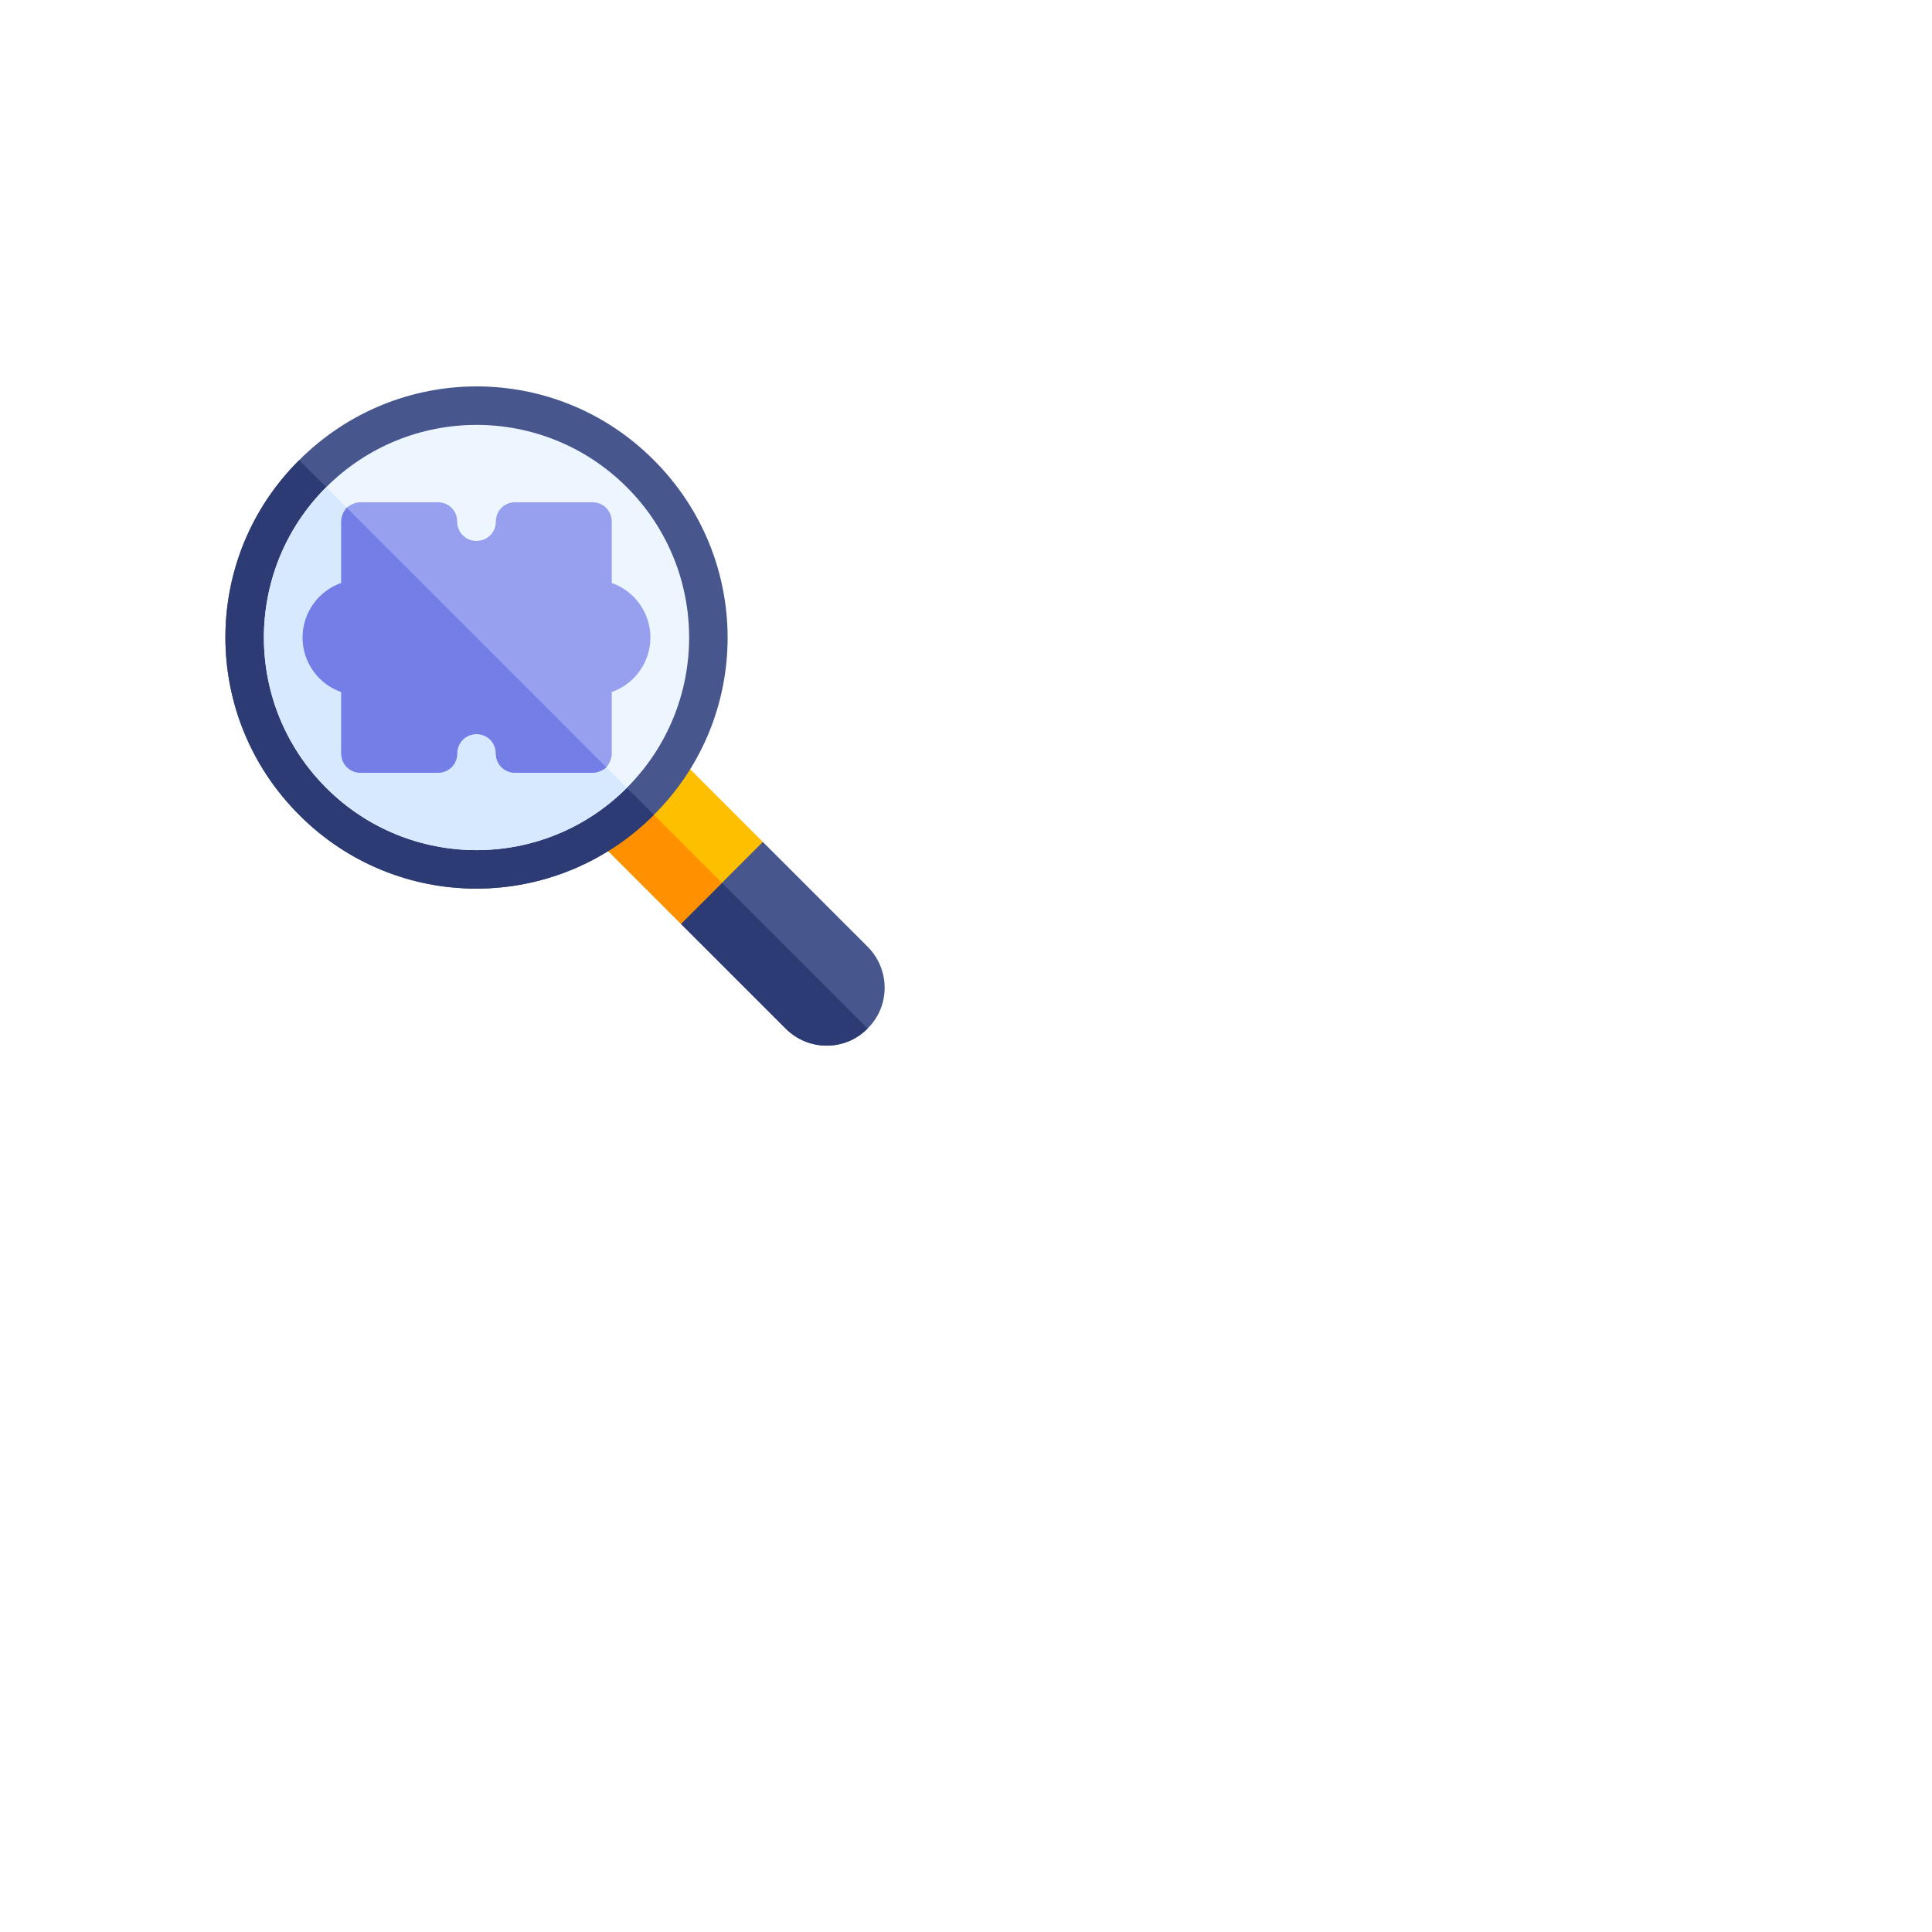
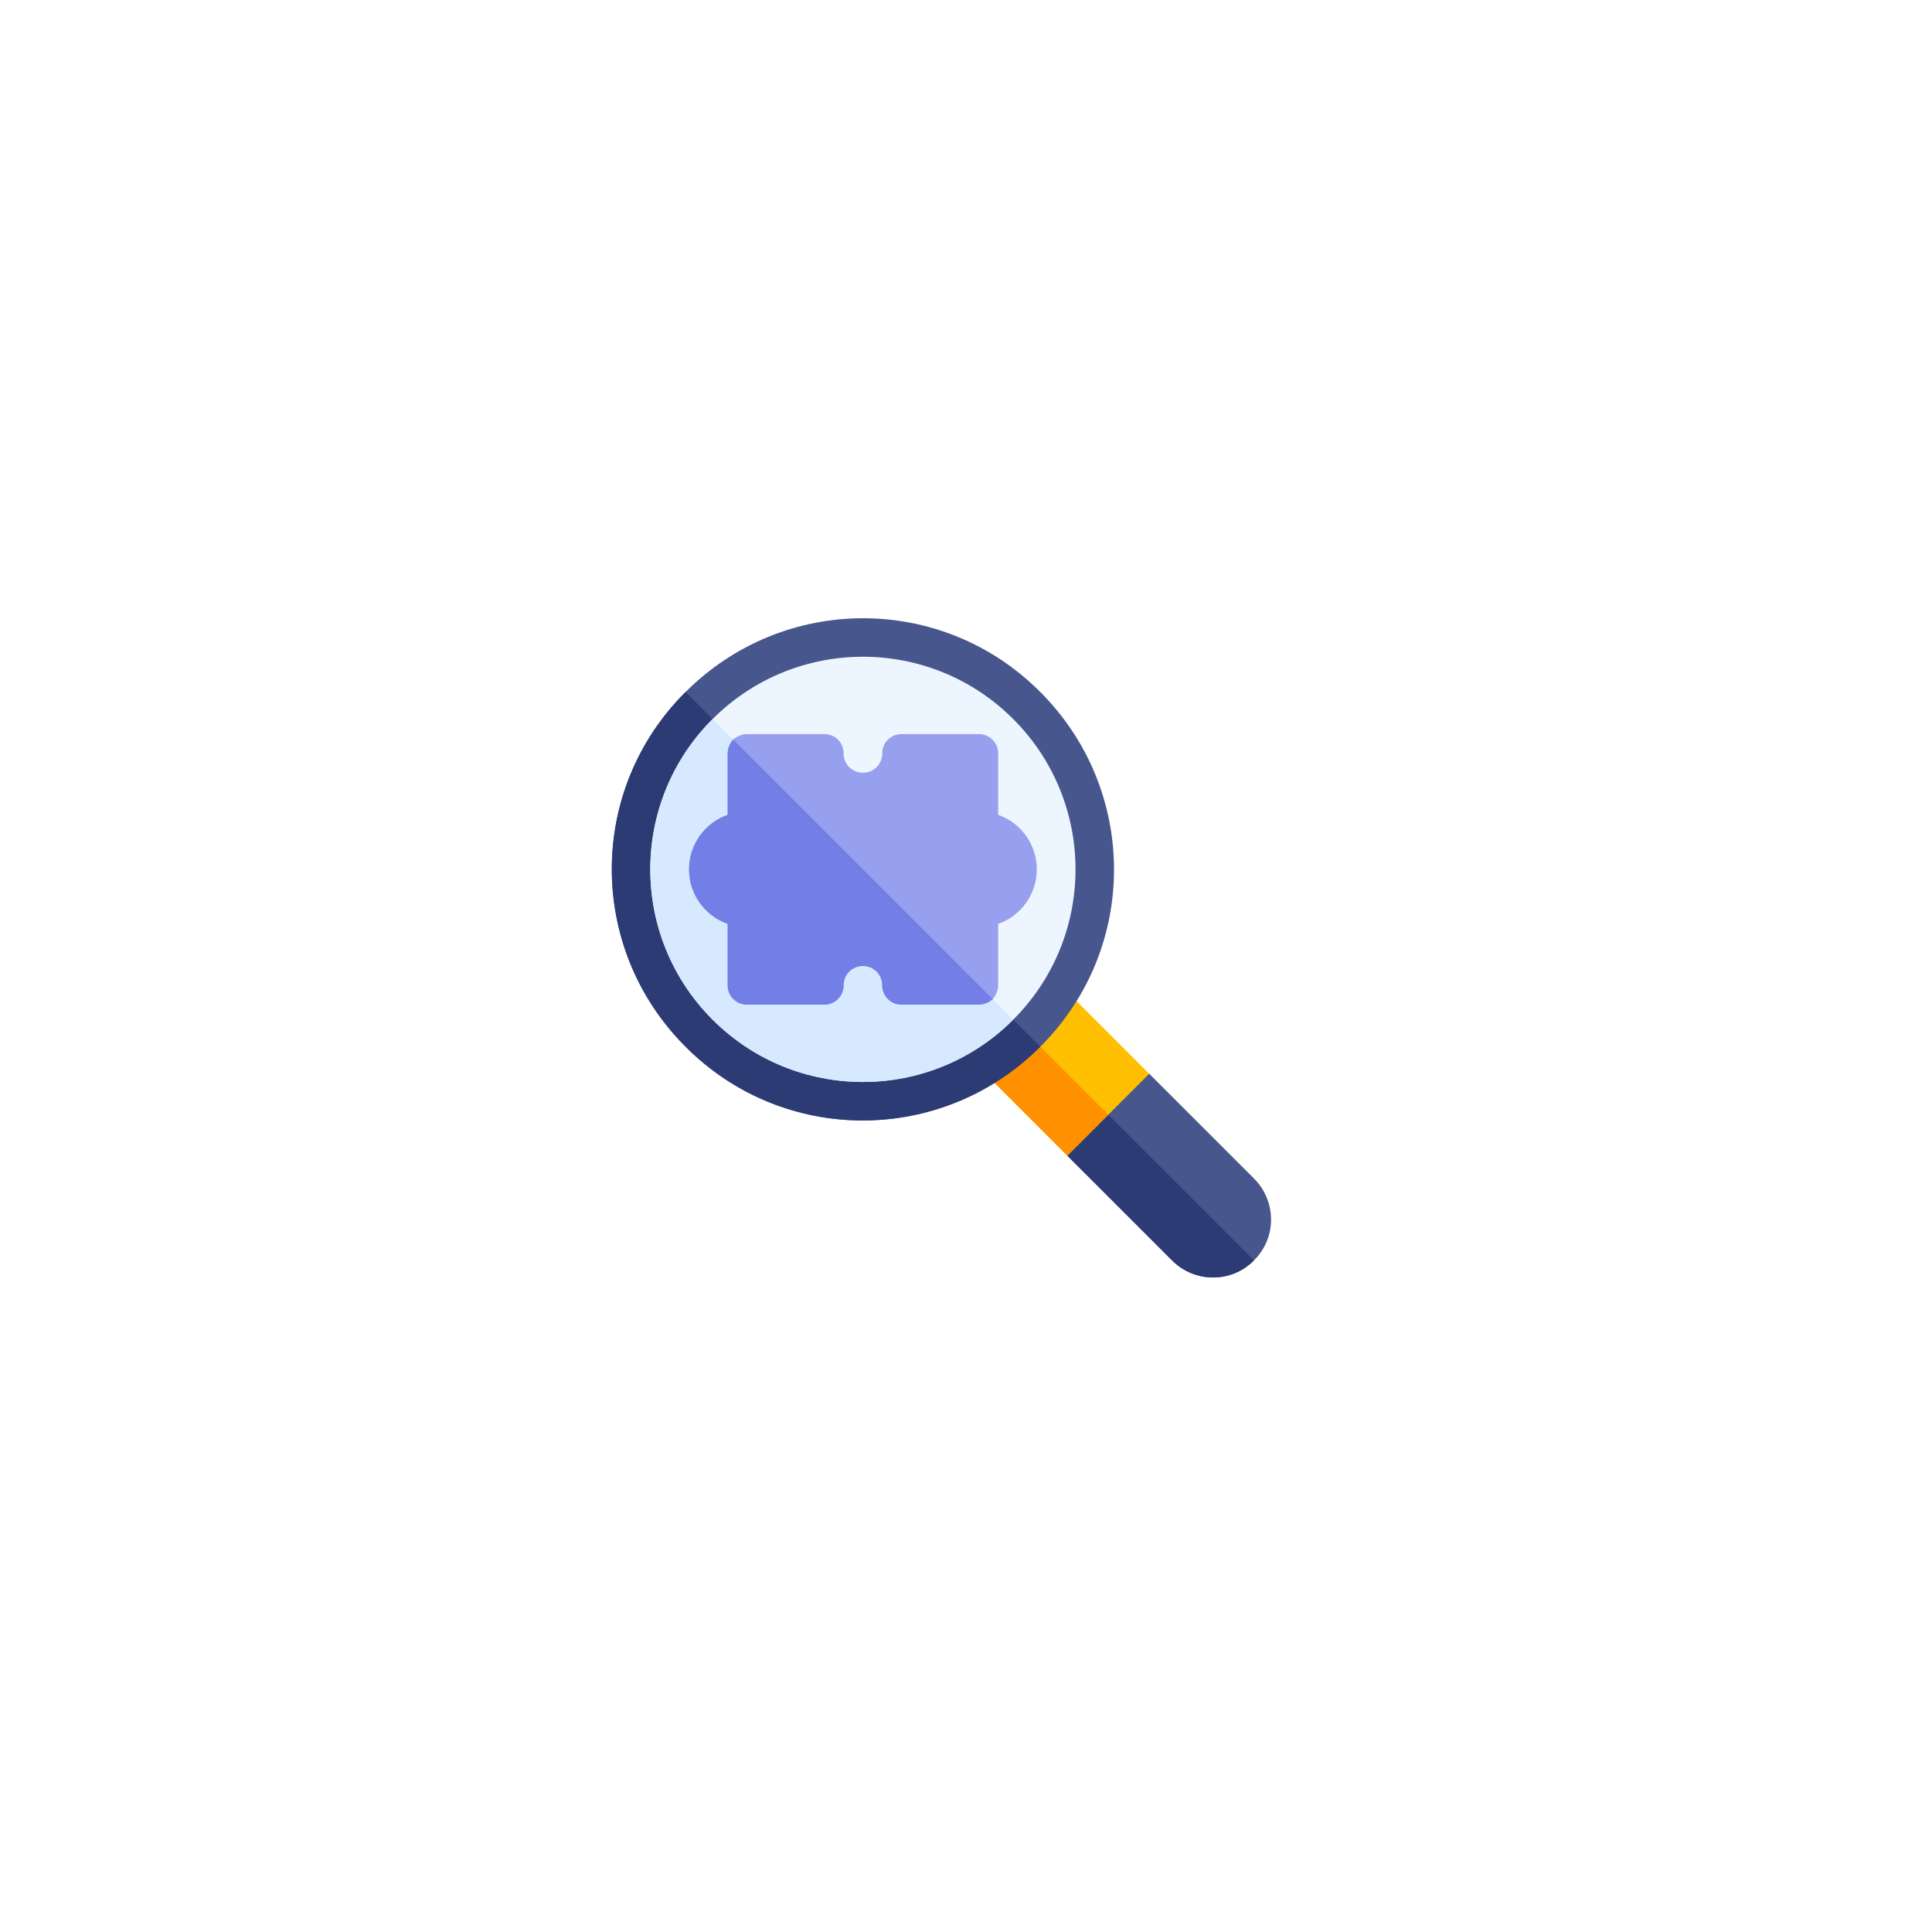
- <svg xmlns="http://www.w3.org/2000/svg" version="1.1" id="Capa_1" x="0px" y="0px" viewBox="200 -300 750 1500" xml:space="preserve" width="50" height="50">
+ <svg xmlns="http://www.w3.org/2000/svg" version="1.1" id="Capa_1" x="0px" y="0px" viewBox="0 -480 550 1500" xml:space="preserve" width="50" height="50">
  <g>
    <path style="fill:#47568C;" d="M498.563,498.563c-17.401,17.701-45.899,17.701-63.6,0l-81.301-81.301l1.8-61.8l61.8-1.8   l81.301,81.301C516.264,452.662,516.264,481.162,498.563,498.563z" />
    <path style="fill:#2C3B73;" d="M498.563,498.563c-17.401,17.701-45.899,17.701-63.6,0l-81.301-81.301l1.8-61.8L498.563,498.563z" />
    <path style="fill:#FDBF00;" d="M417.262,353.662l-63.6,63.6l-65.099-65.099c-5.7-5.7-5.7-15.3,0-21l42.599-42.599   c5.7-5.7,15.3-5.7,21,0L417.262,353.662z" />
    <path style="fill:#FF9100;" d="M385.462,385.462l-31.8,31.8l-65.099-65.099c-5.7-5.7-5.7-15.3,0-21l21.301-21.301L385.462,385.462z   " />
    <path style="fill:#47568C;" d="M332.664,57.262c-76.201-76.5-199.2-76.199-275.402,0c-76.5,76.201-76.199,199.2,0,275.4   c76.201,76.501,199.2,76.201,275.402,0C409.163,256.463,408.863,133.463,332.664,57.262z" />
    <path style="fill:#2C3B73;" d="M332.664,332.662c-76.201,76.201-199.2,76.501-275.402,0c-76.199-76.199-76.5-199.199,0-275.4   L332.664,332.662z" />
    <path style="fill:#EDF5FF;" d="M311.663,311.663c-64.501,64.499-168.9,64.499-233.401,0c-64.499-64.501-64.499-168.9,0-233.401   c64.501-64.501,168.9-64.501,233.401,0C376.162,142.763,376.162,247.163,311.663,311.663z" />
    <path style="fill:#D7E9FF;" d="M311.663,311.663c-64.501,64.499-168.9,64.499-233.401,0c-64.499-64.501-64.499-168.9,0-233.401   L311.663,311.663z" />
    <path style="fill:#979FEF;" d="M299.963,152.662v-47.699c0-8.401-6.599-15-15-15h-60c-8.401,0-15,6.599-15,15   c0,8.399-6.599,15-15,15s-15-6.601-15-15c0-8.401-6.599-15-15-15h-60c-4.2,0-7.8,1.8-10.8,4.2c-2.401,2.999-4.2,6.599-4.2,10.8   v47.699c-17.401,6-30,22.8-30,42.301c0,19.499,12.599,36.299,30,42.299v47.701c0,8.399,6.599,15,15,15h60c8.401,0,15-6.601,15-15   c0-8.401,6.599-15,15-15s15,6.599,15,15c0,8.399,6.599,15,15,15h60c4.2,0,7.8-1.8,10.8-4.2c2.401-2.999,4.2-6.599,4.2-10.8v-47.701   c17.401-6,30-22.8,30-42.299C329.963,175.462,317.363,158.662,299.963,152.662z" />
    <path style="fill:#737EE6;" d="M94.163,94.163l201.599,201.599c-2.999,2.401-6.599,4.2-10.8,4.2h-60c-8.401,0-15-6.601-15-15   c0-8.401-6.599-15-15-15s-15,6.599-15,15c0,8.399-6.599,15-15,15h-60c-8.401,0-15-6.601-15-15v-47.701c-17.401-6-30-22.8-30-42.299   c0-19.501,12.599-36.301,30-42.301v-47.699C89.963,100.763,91.763,97.163,94.163,94.163z" />
  </g>
</svg>
